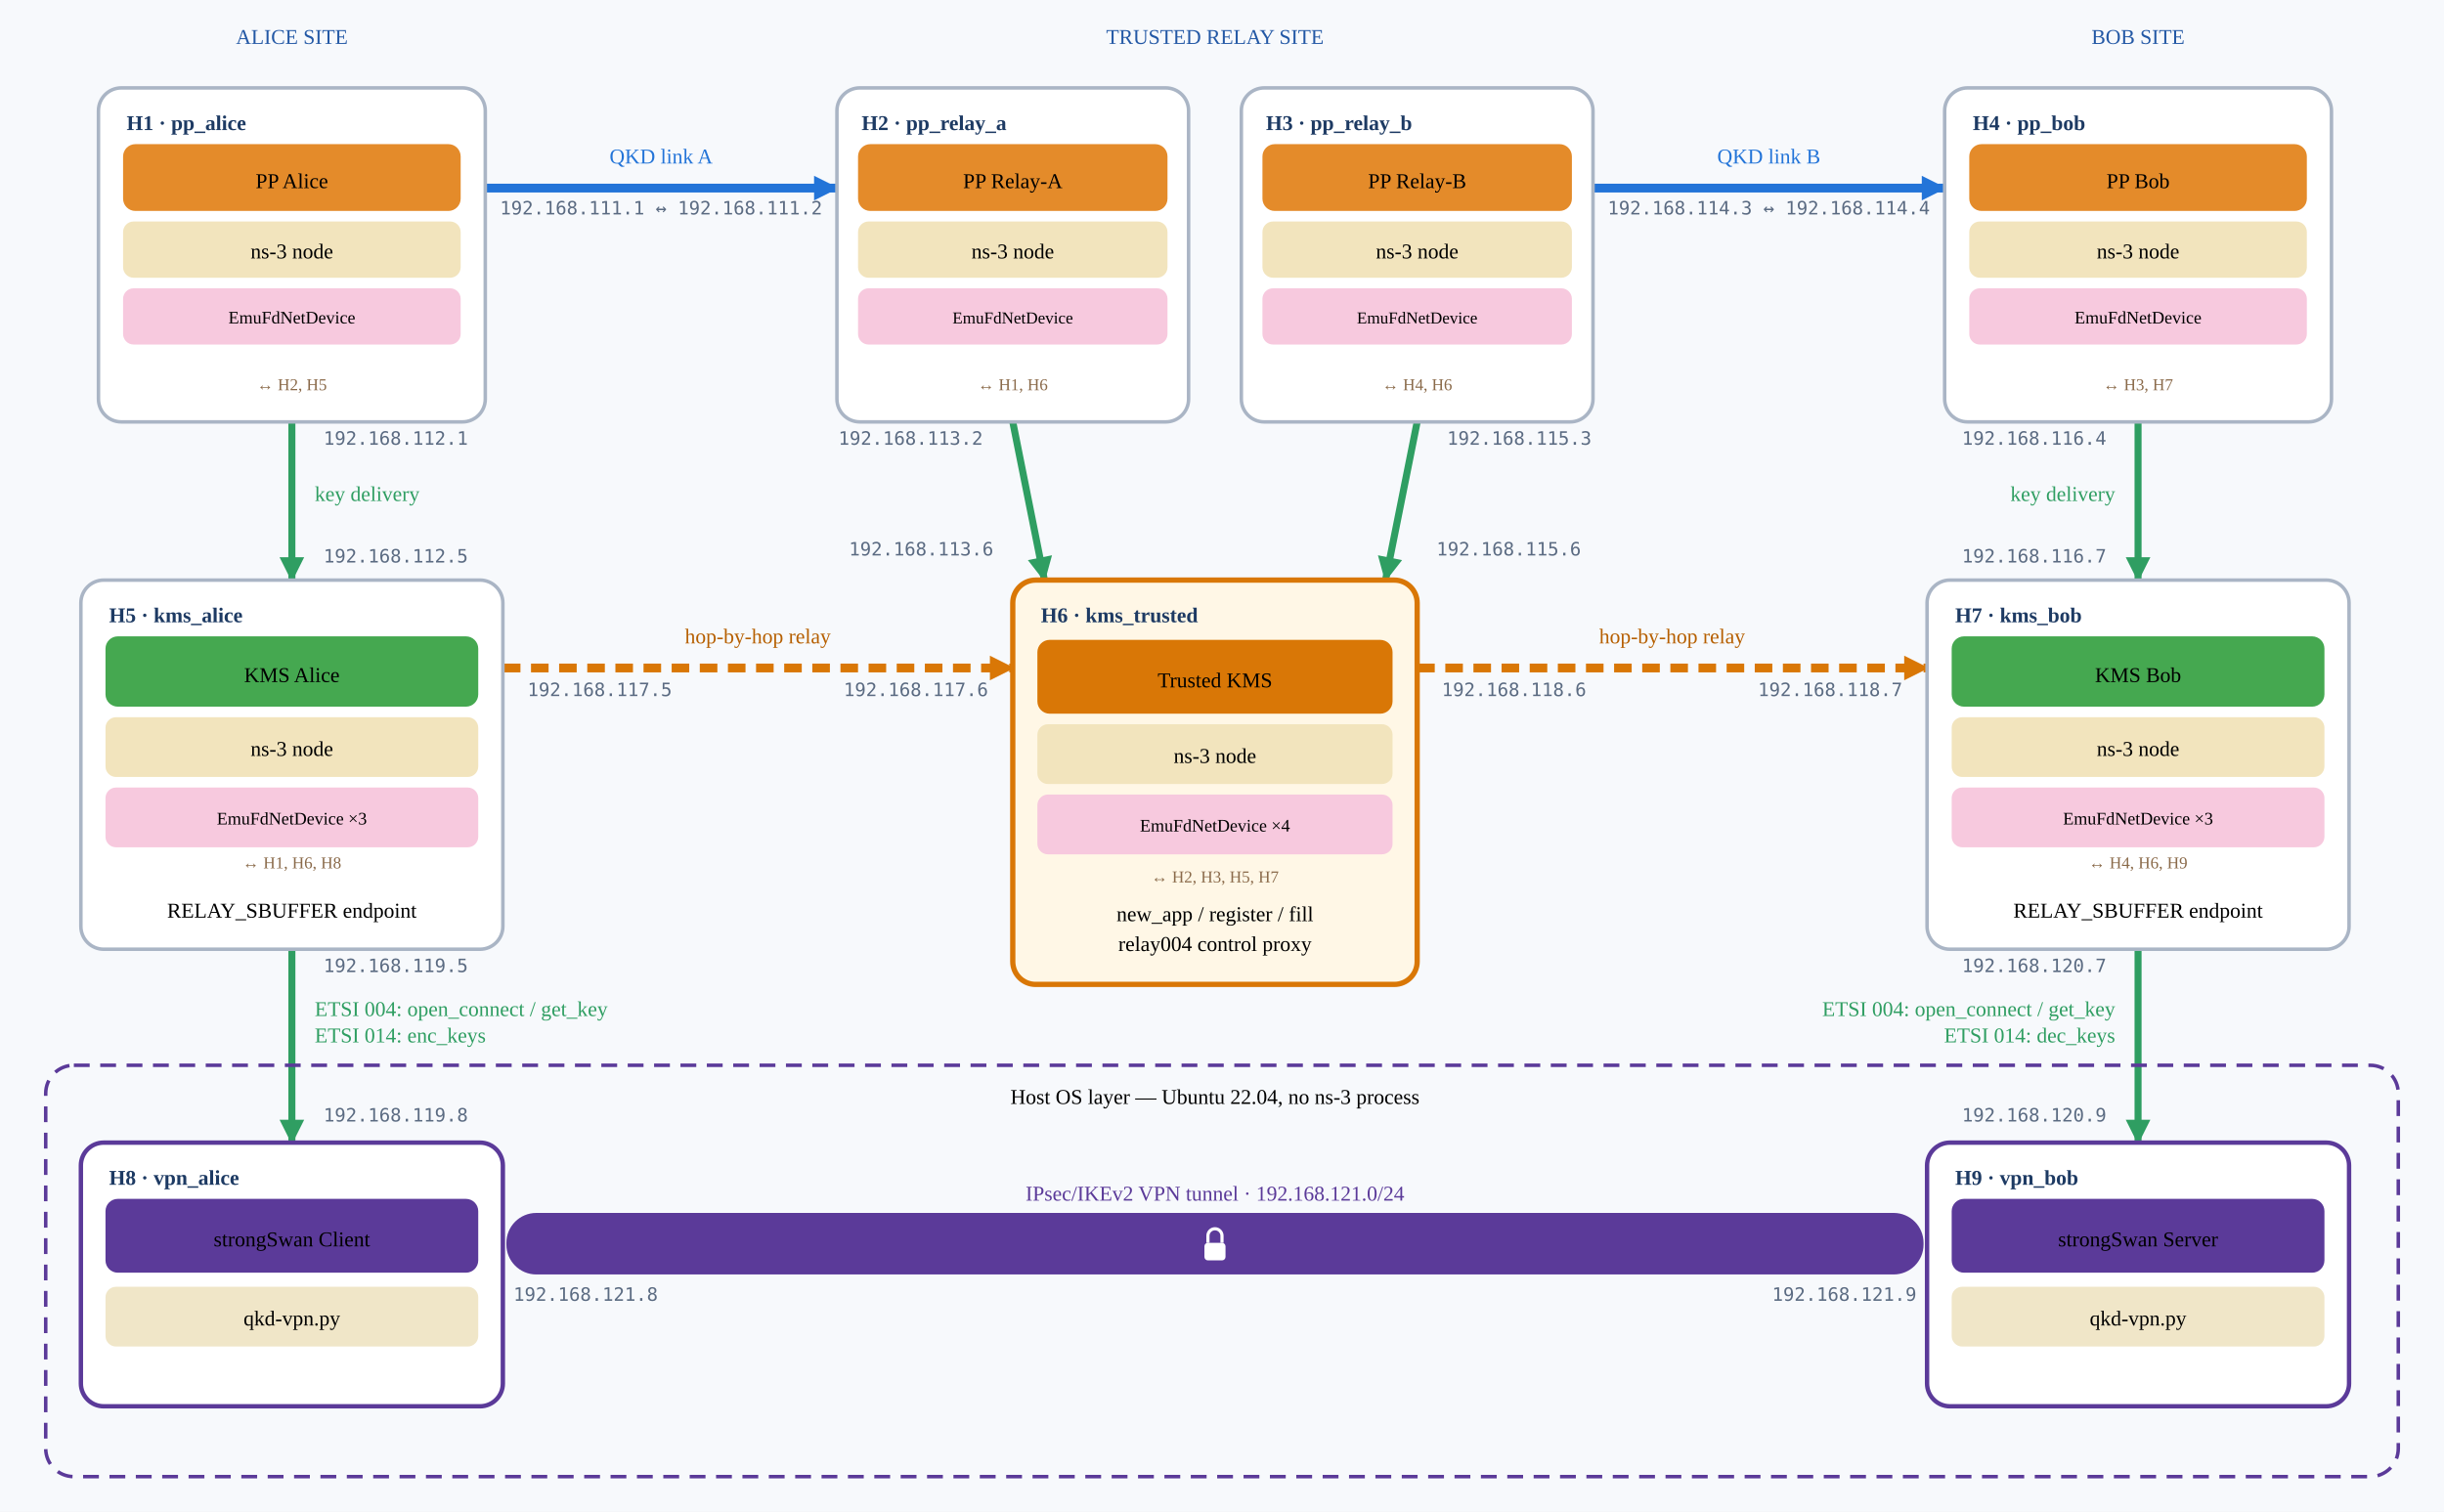
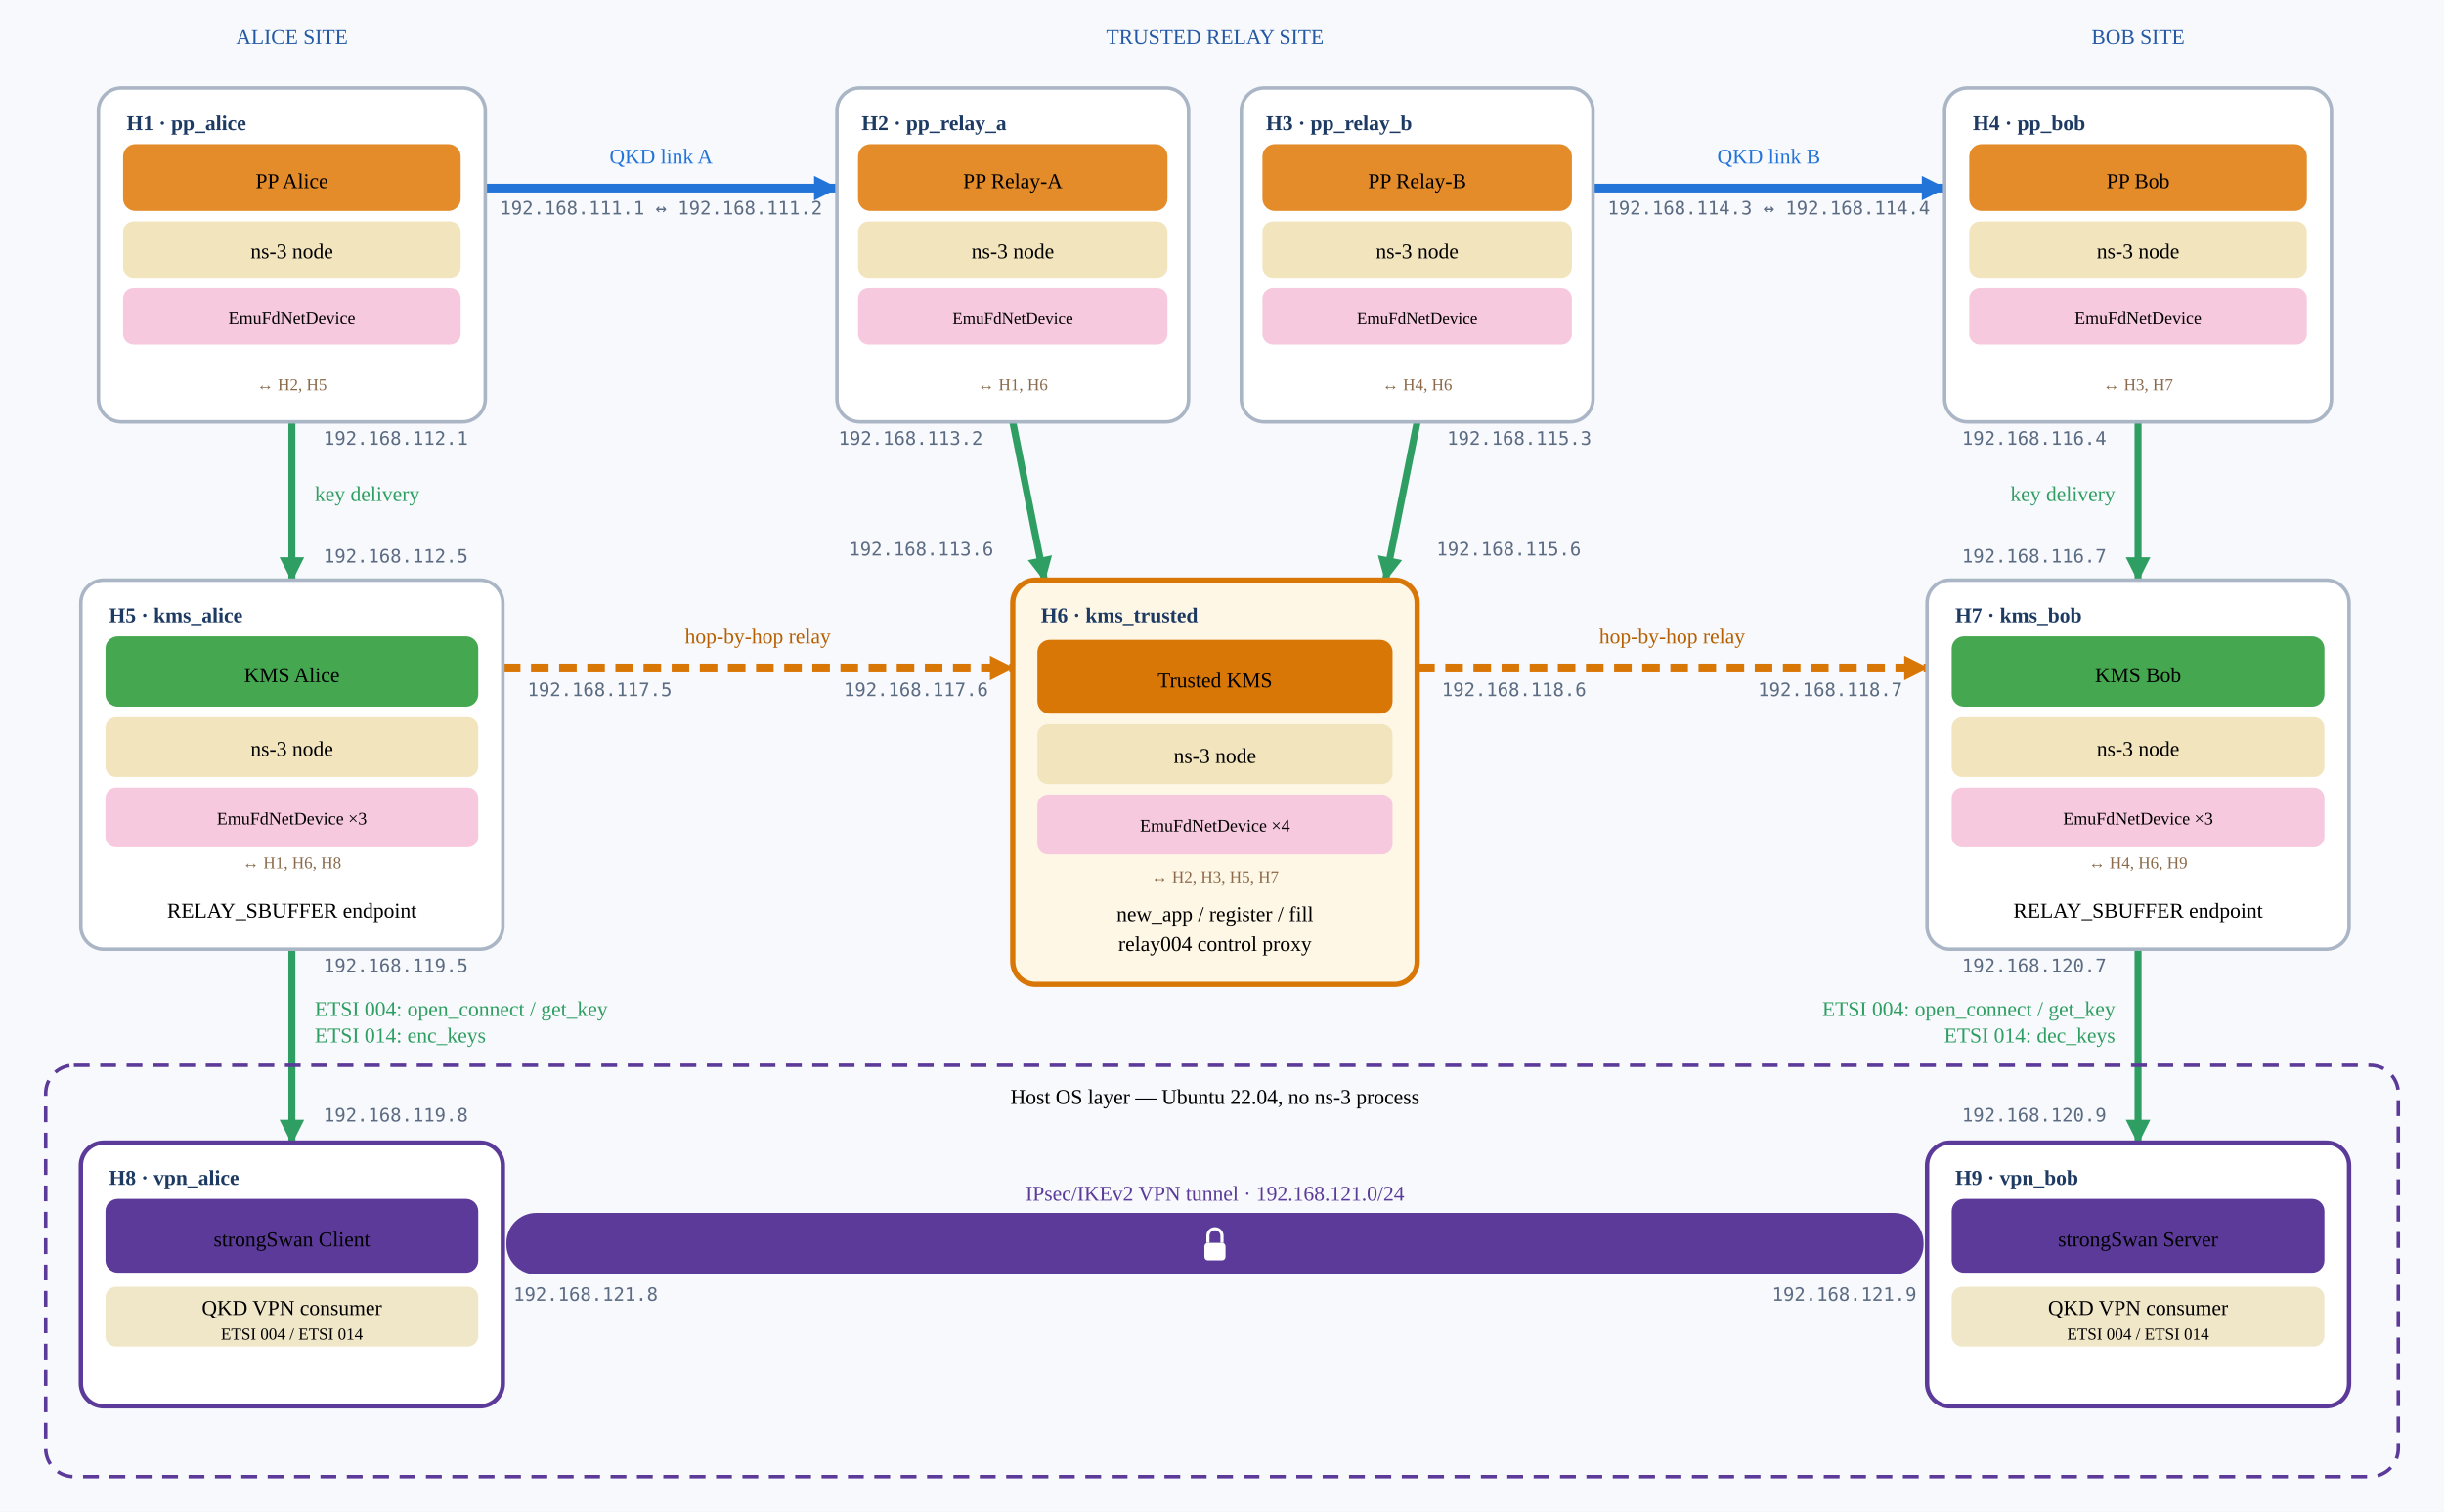
<svg xmlns="http://www.w3.org/2000/svg" width="1390" height="860" viewBox="0 0 1390 860" role="img" aria-labelledby="title desc">
  <defs>
    <marker id="ab" markerUnits="userSpaceOnUse" markerWidth="14" markerHeight="14" refX="13" refY="7" orient="auto">
      <path d="M0 0L14 7L0 14Z" fill="#2374d8" />
    </marker>
    <marker id="ag" markerUnits="userSpaceOnUse" markerWidth="14" markerHeight="14" refX="13" refY="7" orient="auto">
      <path d="M0 0L14 7L0 14Z" fill="#2f9e62" />
    </marker>
    <marker id="ao" markerUnits="userSpaceOnUse" markerWidth="14" markerHeight="14" refX="13" refY="7" orient="auto">
      <path d="M0 0L14 7L0 14Z" fill="#d97706" />
    </marker>
    <marker id="ap" markerUnits="userSpaceOnUse" markerWidth="14" markerHeight="14" refX="13" refY="7" orient="auto">
      <path d="M0 0L14 7L0 14Z" fill="#5b3a99" />
    </marker>
  </defs>
  <rect width="1390" height="860" fill="#f7f9fc" />
  <text x="166" y="25" text-anchor="middle" class="site" fill="#2358a5">ALICE SITE</text>
  <text x="691" y="25" text-anchor="middle" class="site" fill="#2358a5">TRUSTED RELAY SITE</text>
  <text x="1216" y="25" text-anchor="middle" class="site" fill="#2358a5">BOB SITE</text>
  <path d="M276 107H476" fill="none" stroke="#2374d8" stroke-width="5" marker-end="url(#ab)" />
  <text x="376" y="93" text-anchor="middle" class="edge" fill="#2374d8">QKD link A</text>
  <path d="M906 107H1106" fill="none" stroke="#2374d8" stroke-width="5" marker-end="url(#ab)" />
  <text x="1006" y="93" text-anchor="middle" class="edge" fill="#2374d8">QKD link B</text>
  <text x="376" y="122" text-anchor="middle" font-size="10.5" fill="#5b6b82" font-family="Consolas, monospace">192.168.111.1 ↔ 192.168.111.2</text>
  <text x="1006" y="122" text-anchor="middle" font-size="10.5" fill="#5b6b82" font-family="Consolas, monospace">192.168.114.3 ↔ 192.168.114.4</text>
  <path d="M166 240V330" fill="none" stroke="#2f9e62" stroke-width="4" marker-end="url(#ag)" />
  <path d="M576 240L594 330" fill="none" stroke="#2f9e62" stroke-width="4" marker-end="url(#ag)" />
  <path d="M806 240L788 330" fill="none" stroke="#2f9e62" stroke-width="4" marker-end="url(#ag)" />
  <path d="M1216 240V330" fill="none" stroke="#2f9e62" stroke-width="4" marker-end="url(#ag)" />
  <text x="179" y="285" class="edge" fill="#2f9e62">key delivery</text>
  <text x="1203" y="285" text-anchor="end" class="edge" fill="#2f9e62">key delivery</text>
  <text x="184" y="253" font-size="10.5" fill="#5b6b82" font-family="Consolas, monospace">192.168.112.1</text>
  <text x="184" y="320" font-size="10.5" fill="#5b6b82" font-family="Consolas, monospace">192.168.112.5</text>
  <text x="1198" y="253" text-anchor="end" font-size="10.5" fill="#5b6b82" font-family="Consolas, monospace">192.168.116.4</text>
  <text x="1198" y="320" text-anchor="end" font-size="10.5" fill="#5b6b82" font-family="Consolas, monospace">192.168.116.7</text>
  <text x="559" y="253" text-anchor="end" font-size="10.5" fill="#5b6b82" font-family="Consolas, monospace">192.168.113.2</text>
  <text x="565" y="316" text-anchor="end" font-size="10.5" fill="#5b6b82" font-family="Consolas, monospace">192.168.113.6</text>
  <text x="823" y="253" font-size="10.5" fill="#5b6b82" font-family="Consolas, monospace">192.168.115.3</text>
  <text x="817" y="316" font-size="10.5" fill="#5b6b82" font-family="Consolas, monospace">192.168.115.6</text>
  <path d="M286 380H576" fill="none" stroke="#d97706" stroke-width="5" stroke-dasharray="10 6" marker-end="url(#ao)" />
  <path d="M806 380H1096" fill="none" stroke="#d97706" stroke-width="5" stroke-dasharray="10 6" marker-end="url(#ao)" />
  <text x="431" y="366" text-anchor="middle" class="edge" fill="#b65f00">hop-by-hop relay</text>
  <text x="951" y="366" text-anchor="middle" class="edge" fill="#b65f00">hop-by-hop relay</text>
  <text x="300" y="396" font-size="10.5" fill="#5b6b82" font-family="Consolas, monospace">192.168.117.5</text>
  <text x="562" y="396" text-anchor="end" font-size="10.5" fill="#5b6b82" font-family="Consolas, monospace">192.168.117.6</text>
  <text x="820" y="396" font-size="10.5" fill="#5b6b82" font-family="Consolas, monospace">192.168.118.6</text>
  <text x="1082" y="396" text-anchor="end" font-size="10.5" fill="#5b6b82" font-family="Consolas, monospace">192.168.118.7</text>
  <path d="M166 540V650" fill="none" stroke="#2f9e62" stroke-width="4" marker-end="url(#ag)" />
  <path d="M1216 540V650" fill="none" stroke="#2f9e62" stroke-width="4" marker-end="url(#ag)" />
  <text x="179" y="578" class="edge" fill="#2f9e62">ETSI 004: open_connect / get_key</text>
  <text x="179" y="593" class="edge" fill="#2f9e62">ETSI 014: enc_keys</text>
  <text x="1203" y="578" text-anchor="end" class="edge" fill="#2f9e62">ETSI 004: open_connect / get_key</text>
  <text x="1203" y="593" text-anchor="end" class="edge" fill="#2f9e62">ETSI 014: dec_keys</text>
  <text x="184" y="553" font-size="10.5" fill="#5b6b82" font-family="Consolas, monospace">192.168.119.5</text>
  <text x="184" y="638" font-size="10.5" fill="#5b6b82" font-family="Consolas, monospace">192.168.119.8</text>
  <text x="1198" y="553" text-anchor="end" font-size="10.5" fill="#5b6b82" font-family="Consolas, monospace">192.168.120.7</text>
  <text x="1198" y="638" text-anchor="end" font-size="10.5" fill="#5b6b82" font-family="Consolas, monospace">192.168.120.9</text>
  <rect x="26" y="606" width="1338" height="234" rx="16" fill="none" stroke="#5b3a99" stroke-width="2" stroke-dasharray="9 6" />
  <text x="691" y="628" text-anchor="middle" class="group">Host OS layer — Ubuntu 22.04, no ns-3 process</text>
  <rect x="288" y="690" width="806" height="35" rx="17" fill="#5b3a99" />
  <rect x="685" y="707" width="12" height="10" rx="2" fill="#fff" />
  <path d="M687 707v-4a4 4 0 0 1 8 0v4" stroke="#fff" stroke-width="1.8" fill="none" />
  <text x="691" y="683" text-anchor="middle" class="edge" fill="#5b3a99">IPsec/IKEv2 VPN tunnel · 192.168.121.0/24</text>
  <text x="292" y="740" font-size="10.5" fill="#5b6b82" font-family="Consolas, monospace">192.168.121.8</text>
  <text x="1090" y="740" text-anchor="end" font-size="10.5" fill="#5b6b82" font-family="Consolas, monospace">192.168.121.9</text>
  <g transform="translate(56 50)">
    <rect width="220" height="190" rx="13" fill="#fff" stroke="#aab5c5" stroke-width="2" />
    <text x="16" y="24" class="host" fill="#1d3a63" font-weight="800">H1 · pp_alice</text>
    <rect x="14" y="32" width="192" height="38" rx="7" fill="#e48b2a" />
    <text x="110" y="57" text-anchor="middle" class="role">PP Alice</text>
    <rect x="14" y="76" width="192" height="32" rx="6" fill="#f2e4bd" />
    <text x="110" y="97" text-anchor="middle" class="layer">ns-3 node</text>
    <rect x="14" y="114" width="192" height="32" rx="6" fill="#f7c9de" />
    <text x="110" y="134" text-anchor="middle" class="layer" font-size="10">EmuFdNetDevice</text>
    <text x="110" y="172" text-anchor="middle" font-size="9.5" fill="#8a6a4a">↔ H2, H5</text>
  </g>
  <g transform="translate(476 50)">
    <rect width="200" height="190" rx="13" fill="#fff" stroke="#aab5c5" stroke-width="2" />
    <text x="14" y="24" class="host" fill="#1d3a63" font-weight="800">H2 · pp_relay_a</text>
    <rect x="12" y="32" width="176" height="38" rx="7" fill="#e48b2a" />
    <text x="100" y="57" text-anchor="middle" class="role">PP Relay-A</text>
    <rect x="12" y="76" width="176" height="32" rx="6" fill="#f2e4bd" />
    <text x="100" y="97" text-anchor="middle" class="layer">ns-3 node</text>
    <rect x="12" y="114" width="176" height="32" rx="6" fill="#f7c9de" />
    <text x="100" y="134" text-anchor="middle" class="layer" font-size="9.5">EmuFdNetDevice</text>
    <text x="100" y="172" text-anchor="middle" font-size="9.5" fill="#8a6a4a">↔ H1, H6</text>
  </g>
  <g transform="translate(706 50)">
    <rect width="200" height="190" rx="13" fill="#fff" stroke="#aab5c5" stroke-width="2" />
    <text x="14" y="24" class="host" fill="#1d3a63" font-weight="800">H3 · pp_relay_b</text>
    <rect x="12" y="32" width="176" height="38" rx="7" fill="#e48b2a" />
    <text x="100" y="57" text-anchor="middle" class="role">PP Relay-B</text>
    <rect x="12" y="76" width="176" height="32" rx="6" fill="#f2e4bd" />
    <text x="100" y="97" text-anchor="middle" class="layer">ns-3 node</text>
    <rect x="12" y="114" width="176" height="32" rx="6" fill="#f7c9de" />
    <text x="100" y="134" text-anchor="middle" class="layer" font-size="9.5">EmuFdNetDevice</text>
    <text x="100" y="172" text-anchor="middle" font-size="9.5" fill="#8a6a4a">↔ H4, H6</text>
  </g>
  <g transform="translate(1106 50)">
    <rect width="220" height="190" rx="13" fill="#fff" stroke="#aab5c5" stroke-width="2" />
    <text x="16" y="24" class="host" fill="#1d3a63" font-weight="800">H4 · pp_bob</text>
    <rect x="14" y="32" width="192" height="38" rx="7" fill="#e48b2a" />
    <text x="110" y="57" text-anchor="middle" class="role">PP Bob</text>
    <rect x="14" y="76" width="192" height="32" rx="6" fill="#f2e4bd" />
    <text x="110" y="97" text-anchor="middle" class="layer">ns-3 node</text>
    <rect x="14" y="114" width="192" height="32" rx="6" fill="#f7c9de" />
    <text x="110" y="134" text-anchor="middle" class="layer" font-size="10">EmuFdNetDevice</text>
    <text x="110" y="172" text-anchor="middle" font-size="9.5" fill="#8a6a4a">↔ H3, H7</text>
  </g>
  <g transform="translate(46 330)">
    <rect width="240" height="210" rx="13" fill="#fff" stroke="#aab5c5" stroke-width="2" />
    <text x="16" y="24" class="host" fill="#1d3a63" font-weight="800">H5 · kms_alice</text>
    <rect x="14" y="32" width="212" height="40" rx="7" fill="#45a850" />
    <text x="120" y="58" text-anchor="middle" class="role">KMS Alice</text>
    <rect x="14" y="78" width="212" height="34" rx="6" fill="#f2e4bd" />
    <text x="120" y="100" text-anchor="middle" class="layer">ns-3 node</text>
    <rect x="14" y="118" width="212" height="34" rx="6" fill="#f7c9de" />
    <text x="120" y="139" text-anchor="middle" class="layer" font-size="10">EmuFdNetDevice ×3</text>
    <text x="120" y="164" text-anchor="middle" font-size="9.5" fill="#8a6a4a">↔ H1, H6, H8</text>
    <text x="120" y="192" text-anchor="middle" class="detail">RELAY_SBUFFER endpoint</text>
  </g>
  <g transform="translate(576 330)">
    <rect width="230" height="230" rx="13" fill="#fff7e6" stroke="#d97706" stroke-width="3" />
    <text x="16" y="24" class="host" fill="#1d3a63" font-weight="800">H6 · kms_trusted</text>
    <rect x="14" y="34" width="202" height="42" rx="7" fill="#d97706" />
    <text x="115" y="61" text-anchor="middle" class="role">Trusted KMS</text>
    <rect x="14" y="82" width="202" height="34" rx="6" fill="#f2e4bd" />
    <text x="115" y="104" text-anchor="middle" class="layer">ns-3 node</text>
    <rect x="14" y="122" width="202" height="34" rx="6" fill="#f7c9de" />
    <text x="115" y="143" text-anchor="middle" class="layer" font-size="10">EmuFdNetDevice ×4</text>
    <text x="115" y="172" text-anchor="middle" font-size="9.5" fill="#8a6a4a">↔ H2, H3, H5, H7</text>
    <text x="115" y="194" text-anchor="middle" class="detail">new_app / register / fill</text>
    <text x="115" y="211" text-anchor="middle" class="detail">relay004 control proxy</text>
  </g>
  <g transform="translate(1096 330)">
    <rect width="240" height="210" rx="13" fill="#fff" stroke="#aab5c5" stroke-width="2" />
    <text x="16" y="24" class="host" fill="#1d3a63" font-weight="800">H7 · kms_bob</text>
    <rect x="14" y="32" width="212" height="40" rx="7" fill="#45a850" />
    <text x="120" y="58" text-anchor="middle" class="role">KMS Bob</text>
    <rect x="14" y="78" width="212" height="34" rx="6" fill="#f2e4bd" />
    <text x="120" y="100" text-anchor="middle" class="layer">ns-3 node</text>
    <rect x="14" y="118" width="212" height="34" rx="6" fill="#f7c9de" />
    <text x="120" y="139" text-anchor="middle" class="layer" font-size="10">EmuFdNetDevice ×3</text>
    <text x="120" y="164" text-anchor="middle" font-size="9.5" fill="#8a6a4a">↔ H4, H6, H9</text>
    <text x="120" y="192" text-anchor="middle" class="detail">RELAY_SBUFFER endpoint</text>
  </g>
  <g transform="translate(46 650)">
    <rect width="240" height="150" rx="13" fill="#fff" stroke="#5b3a99" stroke-width="2.5" />
    <text x="16" y="24" class="host" fill="#1d3a63" font-weight="800">H8 · vpn_alice</text>
    <rect x="14" y="32" width="212" height="42" rx="7" fill="#5b3a99" />
    <text x="120" y="59" text-anchor="middle" class="role">strongSwan Client</text>
    <rect x="14" y="82" width="212" height="34" rx="6" fill="#f0e6c8" />
-     <text x="120" y="104" text-anchor="middle" class="layer">qkd-vpn.py</text>
+     <text x="120" y="98" text-anchor="middle" class="layer">QKD VPN consumer</text>
+     <text x="120" y="112" text-anchor="middle" font-size="9.5" class="layer">ETSI 004 / ETSI 014</text>
  </g>
  <g transform="translate(1096 650)">
    <rect width="240" height="150" rx="13" fill="#fff" stroke="#5b3a99" stroke-width="2.5" />
    <text x="16" y="24" class="host" fill="#1d3a63" font-weight="800">H9 · vpn_bob</text>
    <rect x="14" y="32" width="212" height="42" rx="7" fill="#5b3a99" />
    <text x="120" y="59" text-anchor="middle" class="role">strongSwan Server</text>
    <rect x="14" y="82" width="212" height="34" rx="6" fill="#f0e6c8" />
-     <text x="120" y="104" text-anchor="middle" class="layer">qkd-vpn.py</text>
+     <text x="120" y="98" text-anchor="middle" class="layer">QKD VPN consumer</text>
+     <text x="120" y="112" text-anchor="middle" font-size="9.5" class="layer">ETSI 004 / ETSI 014</text>
  </g>
</svg>
